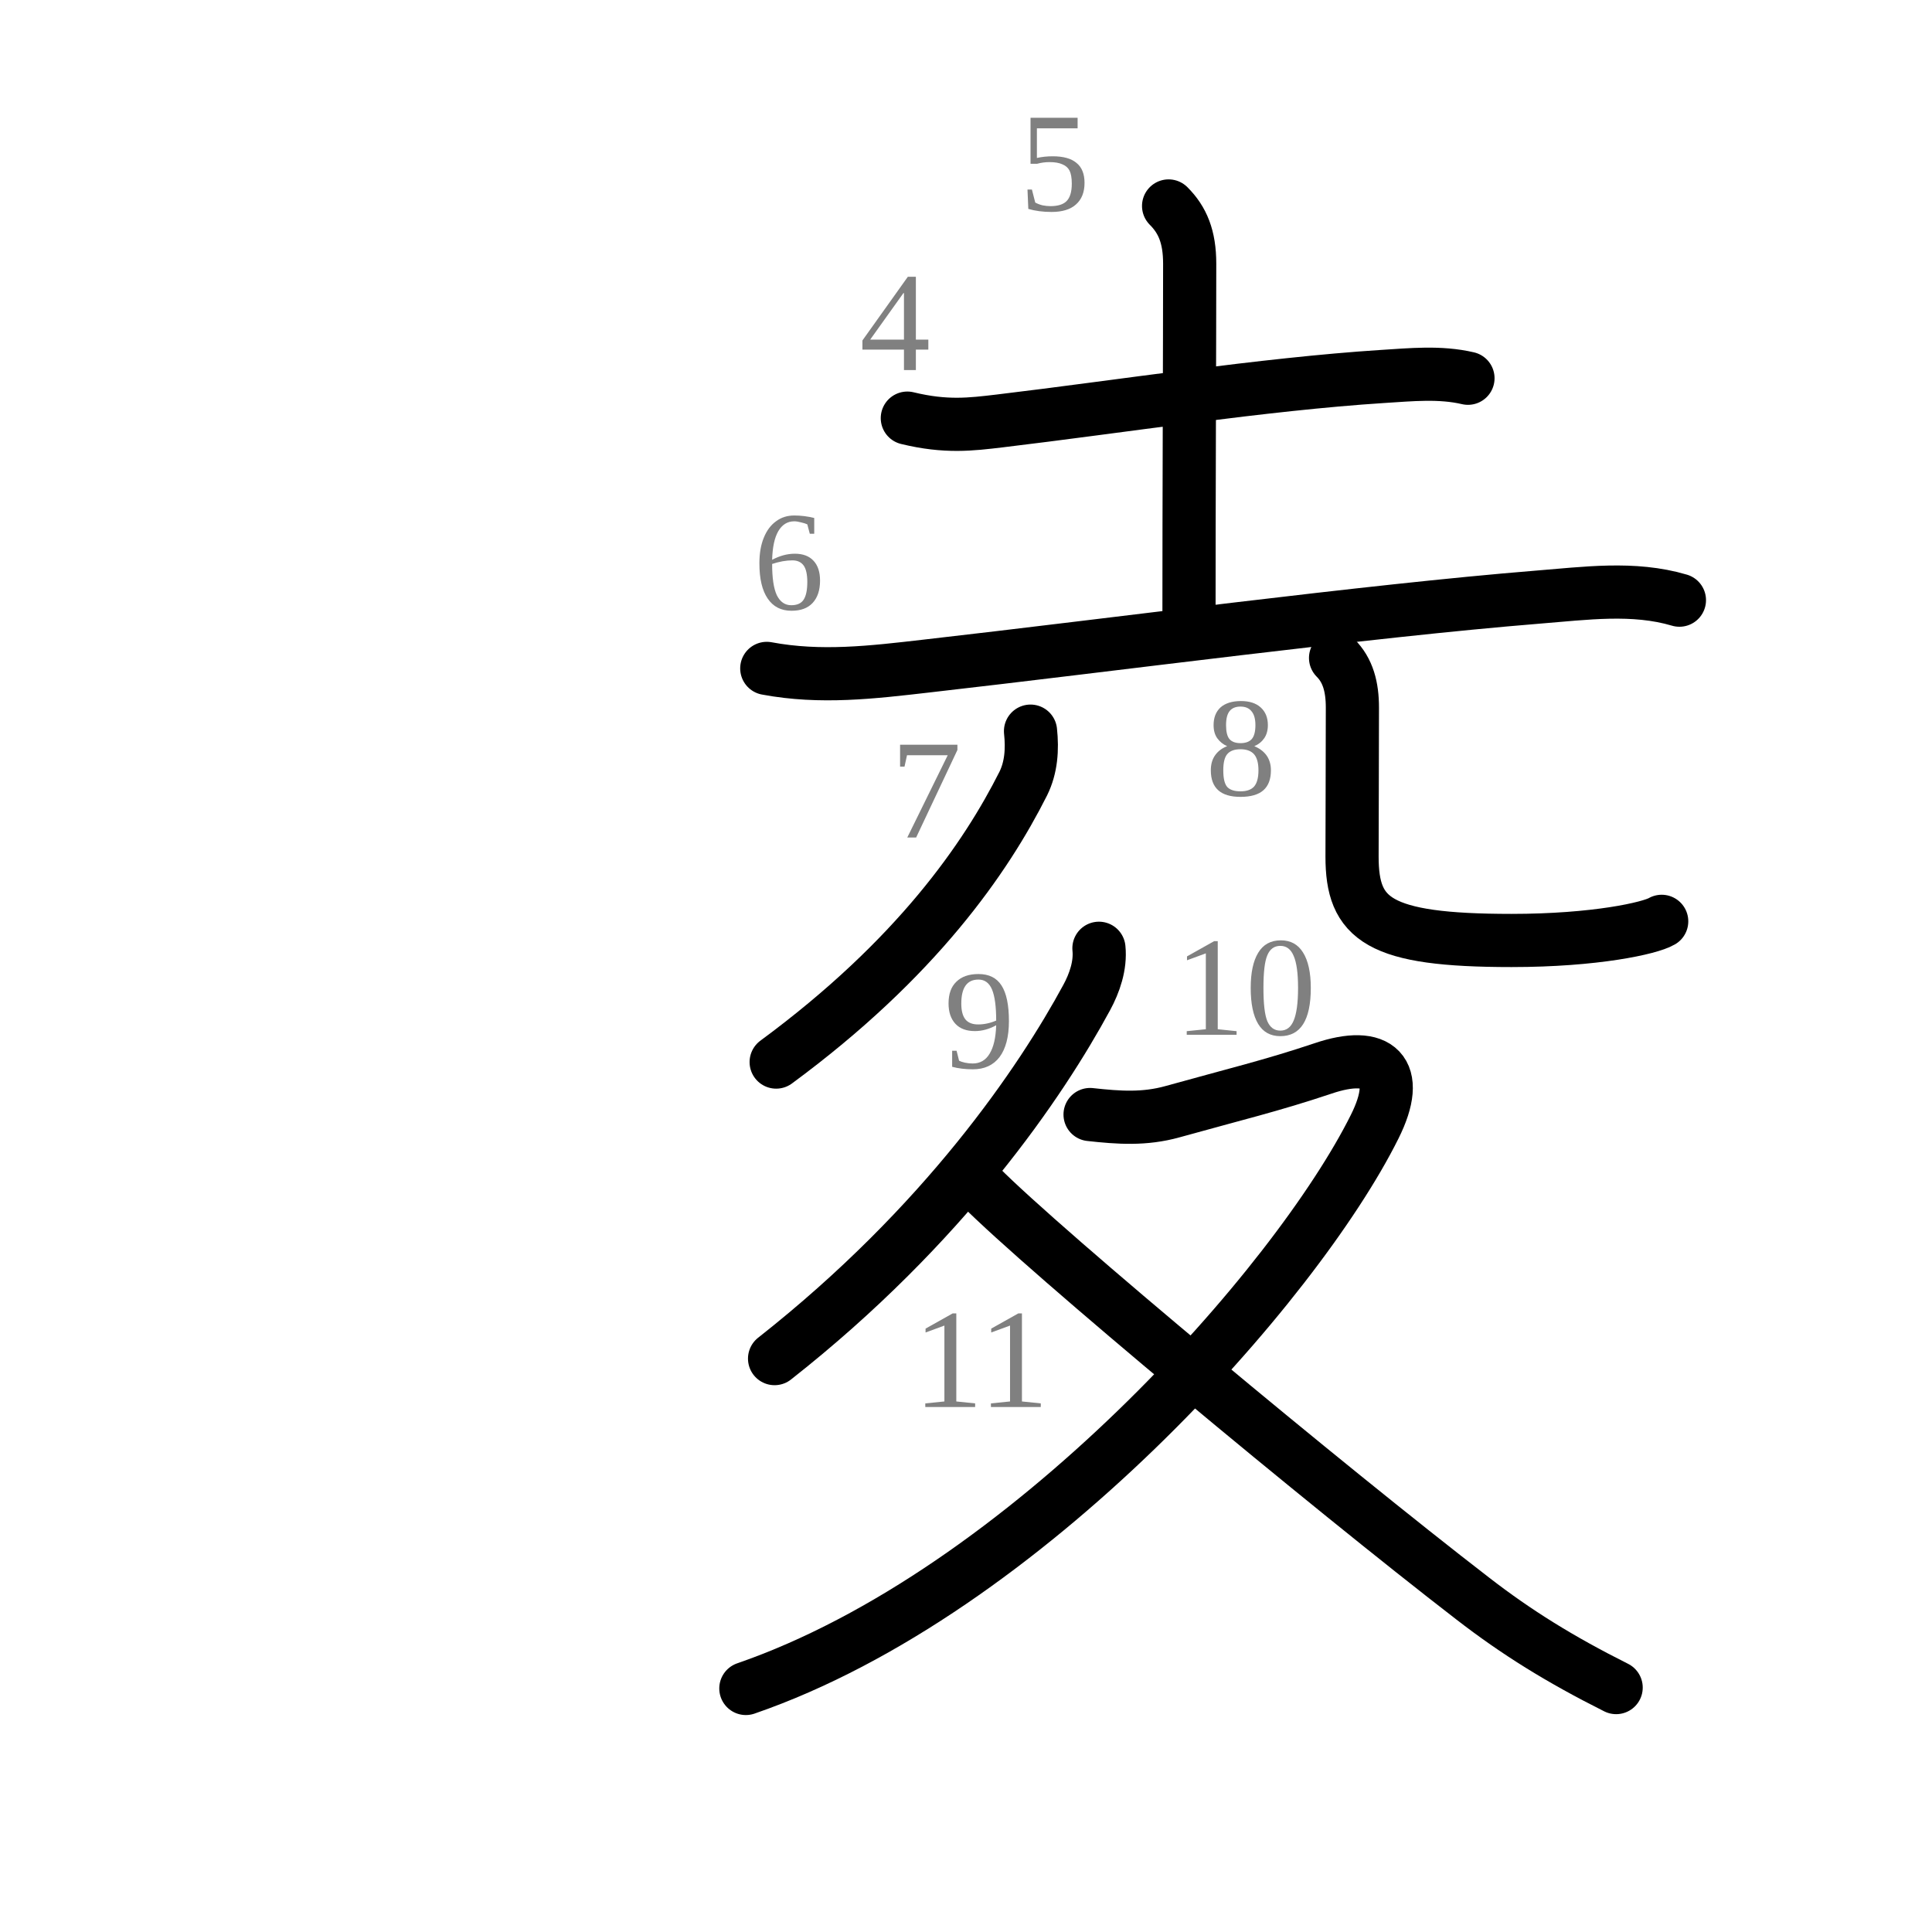
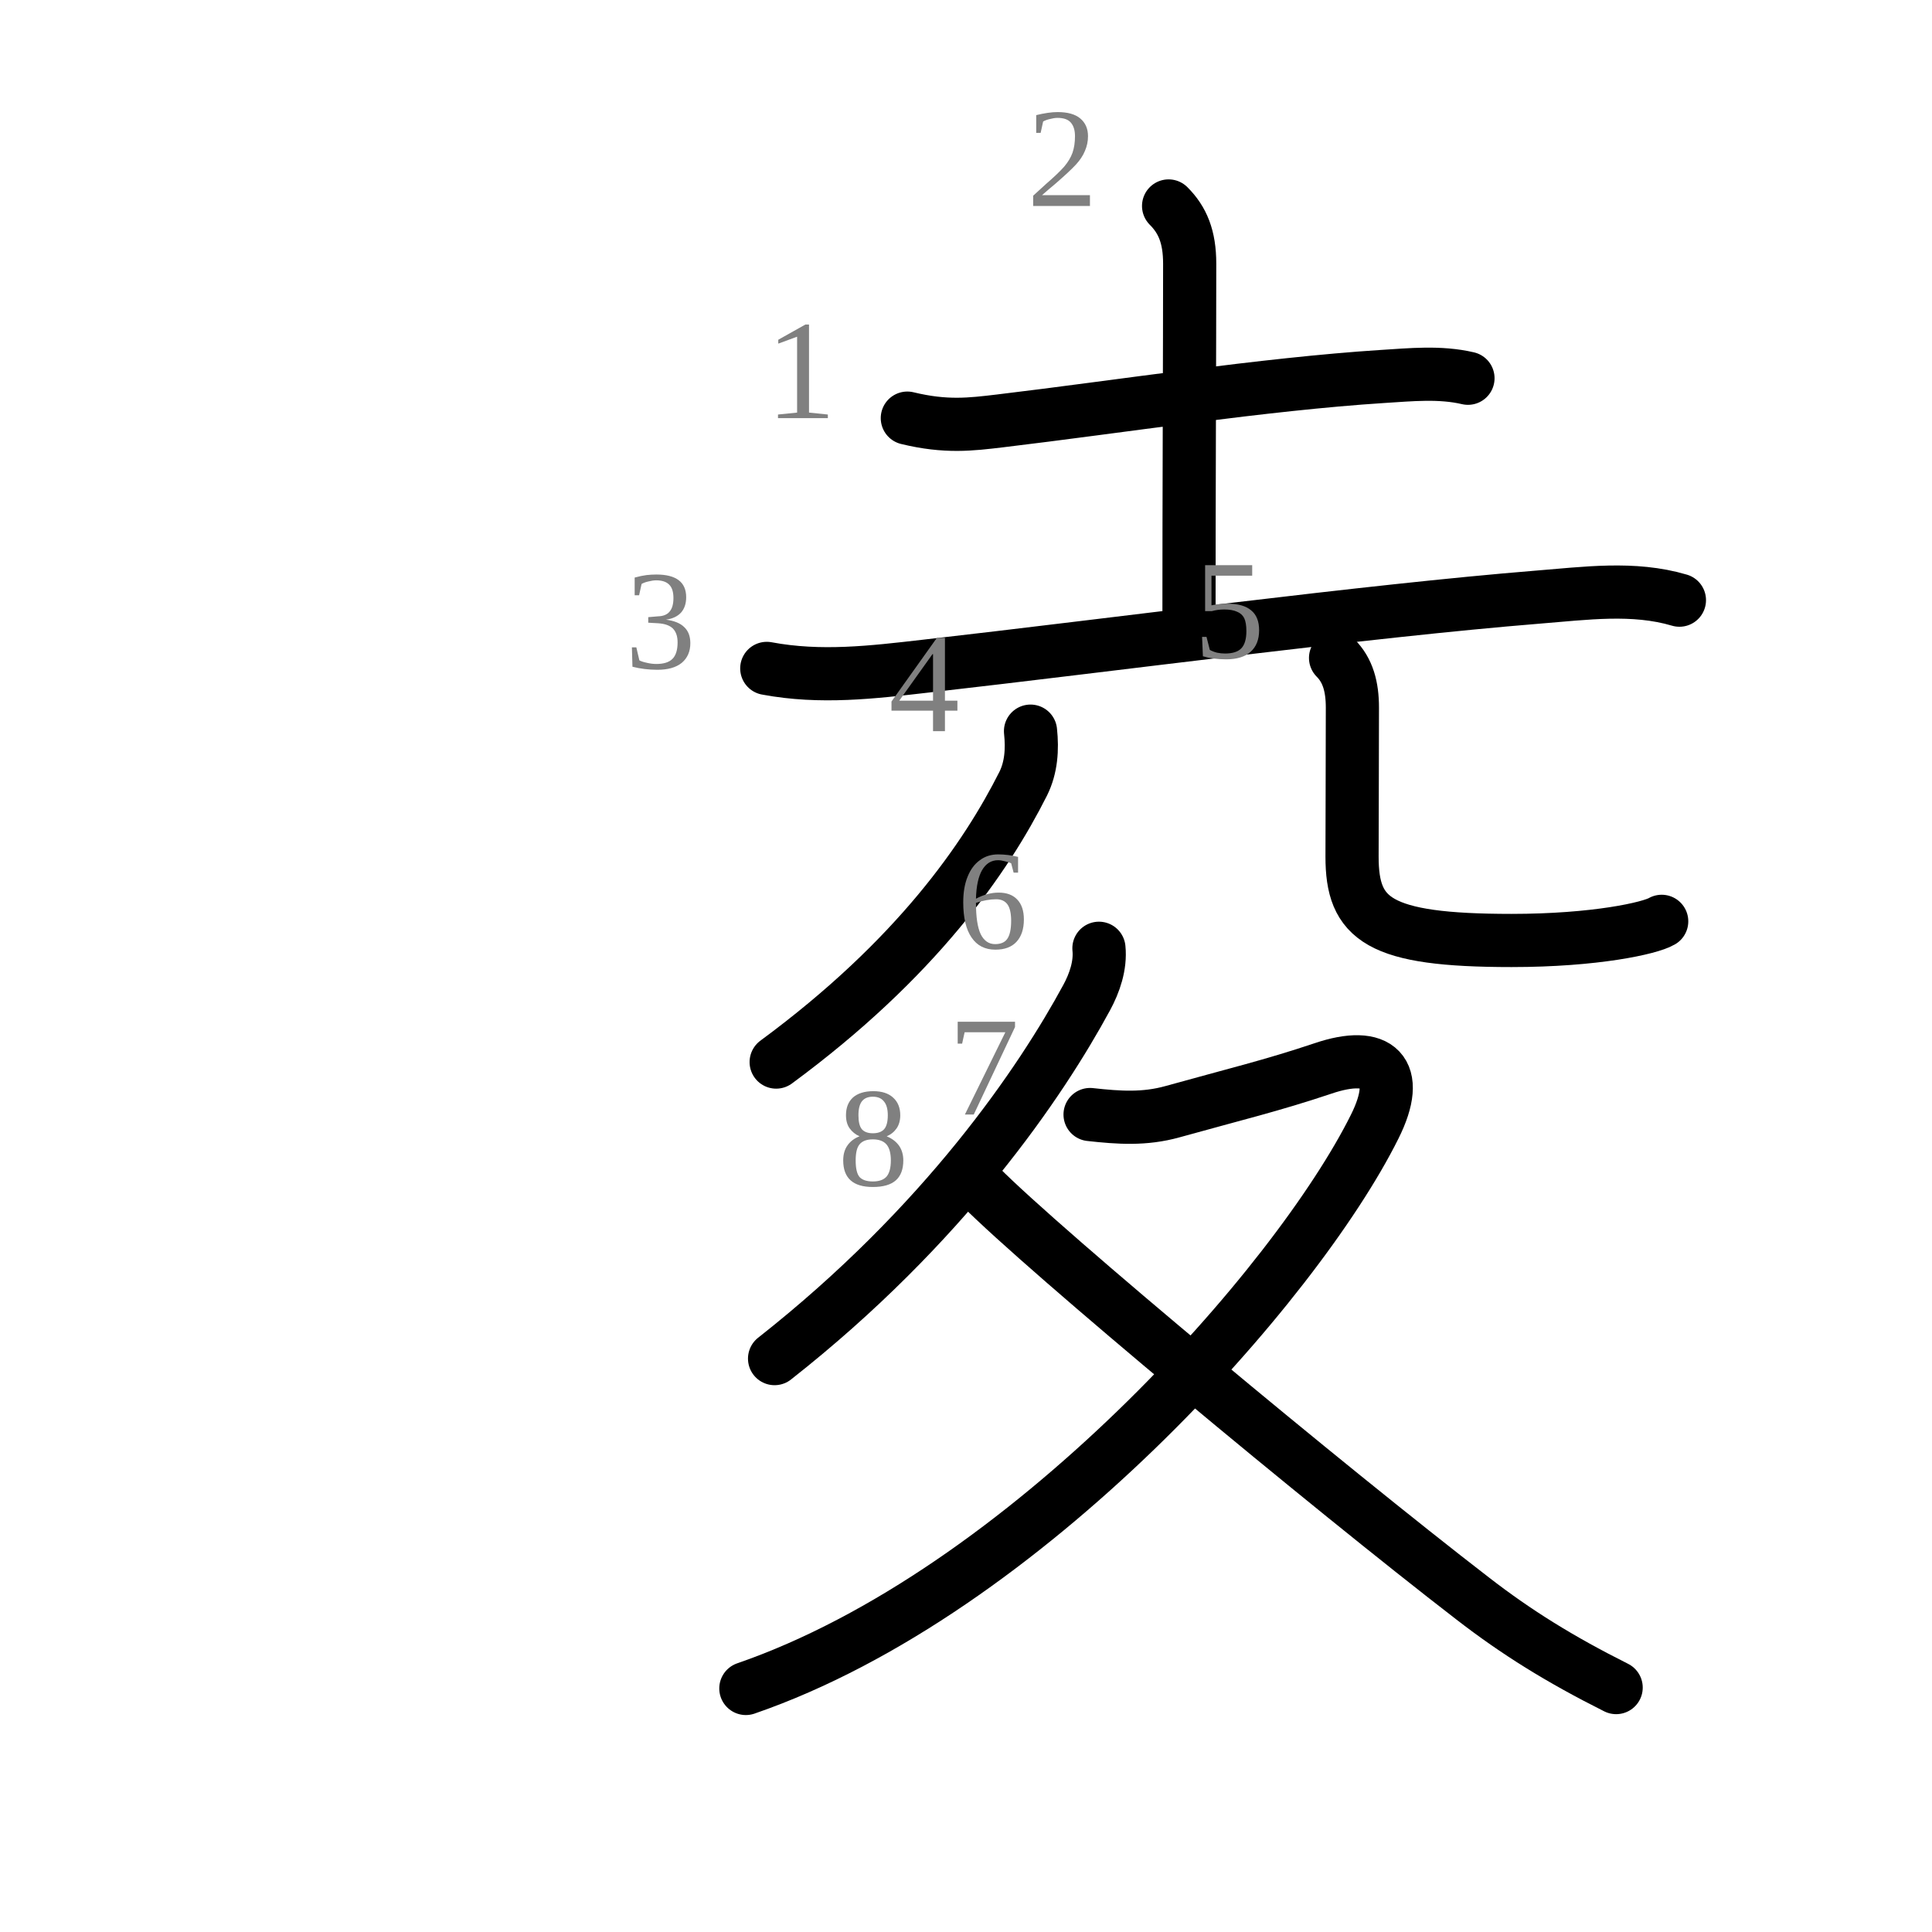
<svg xmlns="http://www.w3.org/2000/svg" xmlns:ns1="http://kanjivg.tagaini.net" width="109" height="109" viewBox="0 0 109 109">
-   <g id="kvg:StrokePaths_09675" style="fill:none;stroke:#000000;stroke-width:3;stroke-linecap:round;stroke-linejoin:round;">
-     <g id="kvg:09675-g2" ns1:element="夌" ns1:position="right" ns1:phon="坴T+夂">
-       <g ns1:position="top" ns1:element="圥">
-         <g id="kvg:09675-g3" ns1:element="土">
-           <path id="kvg:09675-s4" ns1:type="㇐" d="M51.19,23.59c2.18,0.53,3.59,0.35,5.2,0.16c6.71-0.8,14.91-2.08,21.61-2.51c1.6-0.1,3.24-0.27,4.82,0.1" />
-           <path id="kvg:09675-s5" ns1:type="㇑a" d="M65.93,11.62c0.79,0.79,1.19,1.74,1.19,3.26c0,4.77-0.04,12.87-0.04,20.56" />
-           <path id="kvg:09675-s6" ns1:type="㇐" d="M43.26,37.71c3.04,0.57,5.95,0.22,8.99-0.13c10.54-1.2,24.87-3.11,34.5-3.89c2.67-0.21,5.4-0.6,8,0.17" />
+   <g id="kvg:StrokePaths_0590c" style="fill:none;stroke:#000000;stroke-width:3;stroke-linecap:round;stroke-linejoin:round;">
+     <g id="kvg:0590c" ns1:element="夌">
+       <g id="kvg:0590c-g1" ns1:position="top" ns1:element="圥">
+         <g id="kvg:0590c-g2" ns1:element="土">
+           <path id="kvg:0590c-s1" ns1:type="㇐" d="M51.19,23.59c2.18,0.53,3.59,0.35,5.2,0.16c6.71-0.8,14.91-2.08,21.61-2.51c1.6-0.1,3.24-0.27,4.82,0.1" />
+           <path id="kvg:0590c-s2" ns1:type="㇑a" d="M65.93,11.62c0.79,0.79,1.19,1.74,1.19,3.26c0,4.77-0.04,12.87-0.04,20.56" />
+           <path id="kvg:0590c-s3" ns1:type="㇐" d="M43.26,37.71c3.04,0.57,5.95,0.22,8.99-0.13c10.54-1.2,24.87-3.11,34.5-3.89c2.67-0.21,5.4-0.6,8,0.17" />
        </g>
-         <g id="kvg:09675-g4" ns1:element="儿" ns1:variant="true" ns1:original="八">
-           <g id="kvg:09675-g5" ns1:element="丿" ns1:position="left">
-             <path id="kvg:09675-s7" ns1:type="㇒" d="M58.14,41.25c0.11,1.03,0.04,2.05-0.41,2.96c-2.1,4.17-6.01,9.87-13.94,15.71" />
+         <g id="kvg:0590c-g3" ns1:element="儿" ns1:variant="true" ns1:original="八">
+           <g id="kvg:0590c-g4" ns1:element="丿" ns1:position="left">
+             <path id="kvg:0590c-s4" ns1:type="㇒" d="M58.14,41.25c0.11,1.03,0.04,2.05-0.41,2.96c-2.1,4.17-6.01,9.87-13.94,15.71" />
          </g>
-           <g id="kvg:09675-g6" ns1:position="right">
-             <path id="kvg:09675-s8" ns1:type="㇟" d="M75.35,37.12c0.7,0.7,0.95,1.63,0.95,2.81c0,3.36-0.02,6.11-0.02,8.4c0,3.54,1.47,4.73,9,4.73c4.71,0,7.81-0.69,8.47-1.08" />
+           <g id="kvg:0590c-g5" ns1:position="right">
+             <path id="kvg:0590c-s5" ns1:type="㇟" d="M75.35,37.12c0.7,0.7,0.95,1.63,0.95,2.81c0,3.36-0.02,6.11-0.02,8.4c0,3.54,1.47,4.73,9,4.73c4.71,0,7.81-0.69,8.47-1.08" />
          </g>
        </g>
      </g>
-       <g id="kvg:09675-g7" ns1:element="夂">
-         <path id="kvg:09675-s9" ns1:type="㇒" d="M62,53.5c0.1,0.97-0.25,1.97-0.69,2.78C58.75,61.01,53.3,69.1,43.7,76.65" />
-         <path id="kvg:09675-s10" ns1:type="㇇" d="M61.5,62.88c1.63,0.18,3.07,0.28,4.65-0.16c3.48-0.97,5.6-1.47,8.49-2.44c3.12-1.06,4.49,0.15,2.91,3.3c-4.4,8.83-19.7,26.24-35.47,31.68" />
-         <path id="kvg:09675-s11" ns1:type="㇏" d="M55.26,66.89c3.73,3.76,19.65,16.99,27.82,23.29c2.48,1.92,4.93,3.44,8.1,5.03" />
+       <g id="kvg:0590c-g6" ns1:element="夂" ns1:position="bottom">
+         <path id="kvg:0590c-s6" ns1:type="㇒" d="M62,53.5c0.1,0.97-0.25,1.97-0.69,2.78C58.75,61.01,53.3,69.1,43.7,76.65" />
+         <path id="kvg:0590c-s7" ns1:type="㇇" d="M61.5,62.88c1.63,0.18,3.07,0.28,4.65-0.16c3.48-0.97,5.6-1.47,8.49-2.44c3.12-1.06,4.49,0.15,2.91,3.3c-4.4,8.83-19.7,26.24-35.47,31.68" />
+         <path id="kvg:0590c-s8" ns1:type="㇏" d="M55.26,66.89c3.73,3.76,19.65,16.99,27.82,23.29c2.48,1.92,4.93,3.44,8.1,5.03" />
      </g>
    </g>
  </g>
-   <g id="kvg:StrokeNumbers_09675" style="font-size:8;fill:#808080">
-     <text transform="matrix(1 0 0 1 48.50 20.88)">4</text>
-     <text transform="matrix(1 0 0 1 57.50 11.88)">5</text>
-     <text transform="matrix(1 0 0 1 42.50 34.38)">6</text>
-     <text transform="matrix(1 0 0 1 50.25 47.25)">7</text>
-     <text transform="matrix(1 0 0 1 68.00 44.88)">8</text>
-     <text transform="matrix(1 0 0 1 53.25 60.25)">9</text>
-     <text transform="matrix(1 0 0 1 66.25 58.38)">10</text>
-     <text transform="matrix(1 0 0 1 51.50 79.38)">11</text>
+   <g id="kvg:StrokeNumbers_0590c" style="font-size:8;fill:#808080">
+     <text transform="matrix(1 0 0 1 43.19 23.59)">1</text>
+     <text transform="matrix(1 0 0 1 57.93 11.62)">2</text>
+     <text transform="matrix(1 0 0 1 35.26 37.71)">3</text>
+     <text transform="matrix(1 0 0 1 50.14 41.25)">4</text>
+     <text transform="matrix(1 0 0 1 67.35 37.12)">5</text>
+     <text transform="matrix(1 0 0 1 54.00 53.50)">6</text>
+     <text transform="matrix(1 0 0 1 53.50 62.88)">7</text>
+     <text transform="matrix(1 0 0 1 47.26 66.89)">8</text>
  </g>
</svg>
